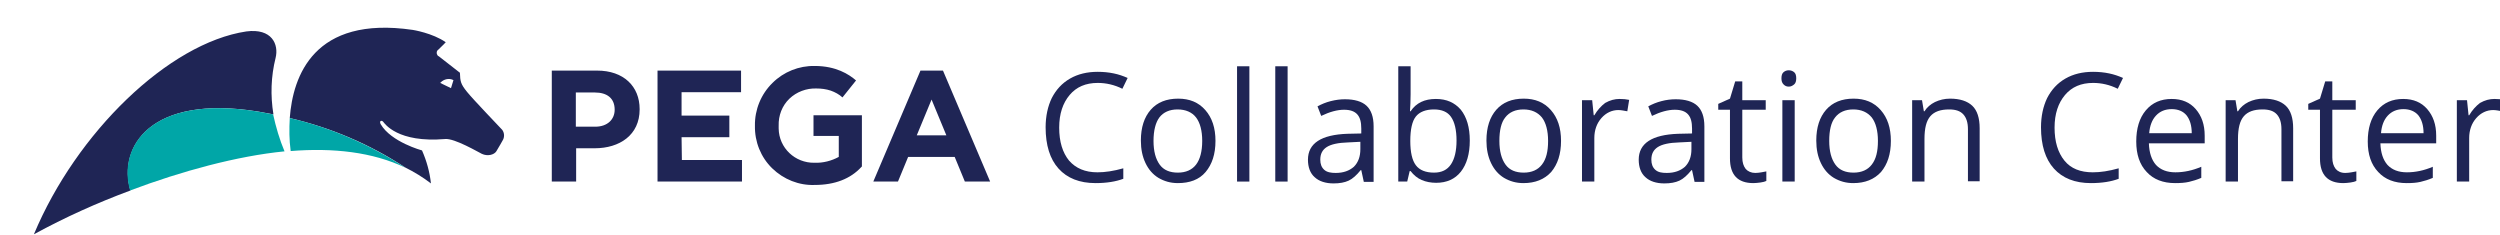
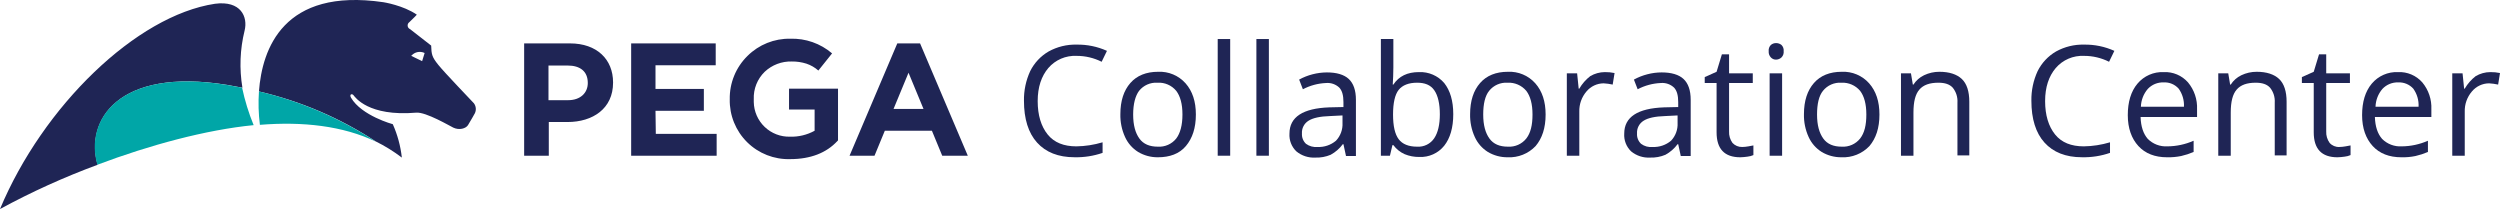
- <svg xmlns="http://www.w3.org/2000/svg" version="1.1" id="Layer_1" x="0px" y="0px" viewBox="0 0 811 76" style="enable-background:new 0 0 811 76;" xml:space="preserve">
-   <style type="text/css">
- 	.st0{fill:#1F2555;}
- 	.st1{fill:#00A6A7;}
- 	.st2{enable-background:new    ;}
- </style>
-   <path class="st0" d="M89.4,18.8c-1.5,6-1.7,12.2-0.7,18.3c-1.6-0.3-3.2-0.6-4.9-0.9c-35.1-5.7-45.6,11.6-41.5,25.6  C31.5,65.8,21.1,70.5,11,76c13.8-33,43.7-62,68.9-65.8C88.2,9.1,90.5,14.4,89.4,18.8z M163.2,45.3c0,0-1.5,2.7-2.2,3.8  s-2.8,1.7-4.7,0.8c-0.9-0.4-8.8-5.1-11.9-4.8c-15.4,1.3-19.6-5-20.1-5.6s-1.4-0.3-0.8,0.8c3.4,5.8,13.4,8.5,13.4,8.5  c1.5,3.4,2.5,7,2.9,10.7c-2.6-2-5.4-3.7-8.4-5.2c-11.4-7.5-24.1-12.9-37.4-16c1-13.6,7.8-33.3,39.9-28.6c0,0,6.4,1,10.7,4  c0,0-1,1.1-2.4,2.4c-0.6,0.4-0.7,1.2-0.3,1.8c0.1,0.2,0.3,0.3,0.5,0.4l6.8,5.3c0.1,2.8,0.2,3.6,2.3,6.2s10.4,11.2,11.4,12.3  C163.6,43,163.7,44.3,163.2,45.3z M147.1,26l-0.2-0.1c-1.3-0.6-2.9-0.2-3.9,0.8l-0.2,0.2l3.5,1.7L147.1,26z" />
-   <path class="st1" d="M92.3,49.1C77,50.6,58.9,55.5,42.2,61.8c-4.1-14,6.5-31.3,41.5-25.6c1.7,0.3,3.3,0.6,4.9,0.9  C89.5,41.2,90.7,45.3,92.3,49.1z M94.3,49c13.7-1.1,26.6,0.3,37.2,5.4c-11.5-7.5-24.2-13-37.5-16.1C93.8,41.8,93.8,45.4,94.3,49  L94.3,49z" />
-   <path class="st0" d="M221.1,44.5h15.5v-7h-15.5v-7.6h19.3v-7h-27.1v36h27.4v-7h-19.5L221.1,44.5L221.1,44.5z M250.6,26.9  c-3.7,3.6-5.8,8.7-5.7,13.9c-0.1,5.2,1.9,10.2,5.6,13.8c3.7,3.6,8.7,5.6,13.8,5.4c6.5,0,11.6-2,15.1-5.8l0.2-0.2V37.4h-15.7v6.7h8.2  v6.8c-2.4,1.3-5.1,2-7.9,1.9c-6.3,0.1-11.5-4.8-11.6-11.1c0-0.3,0-0.6,0-0.9c-0.1-3.3,1.1-6.5,3.5-8.8c2.3-2.2,5.5-3.4,8.7-3.3  c1.6,0,3.2,0.2,4.7,0.7c1.4,0.5,2.7,1.2,3.8,2.2l4.4-5.5c-2.3-2-6.5-4.7-13.4-4.7C259.2,21.3,254.2,23.3,250.6,26.9z M193.7,22.9  H179v36h7.9V48.1h6c8.1,0,14.6-4.3,14.6-12.6v-0.1C207.5,28,202.3,22.9,193.7,22.9L193.7,22.9z M199.4,35.6c0,3.1-2.3,5.5-6.3,5.5  h-6.3V30h6.1C197,30,199.4,31.9,199.4,35.6L199.4,35.6z M298.6,22.9l-15.3,36h8l3.3-8h15.1l3.3,8h8.2l-15.3-36  C305.9,22.9,298.6,22.9,298.6,22.9z M297.4,43.9l4.8-11.6l4.8,11.6H297.4z" />
-   <g class="st2">
-     <path class="st0" d="M356.1,26.9c-3.9,0-6.9,1.3-9.1,3.9c-2.2,2.6-3.4,6.1-3.4,10.6c0,4.6,1.1,8.1,3.2,10.7   c2.2,2.5,5.2,3.8,9.2,3.8c2.5,0,5.2-0.4,8.4-1.3V58c-2.4,0.9-5.4,1.4-9,1.4c-5.2,0-9.2-1.6-12-4.7c-2.8-3.1-4.2-7.6-4.2-13.4   c0-3.6,0.7-6.8,2-9.5c1.4-2.7,3.3-4.8,5.9-6.3c2.6-1.5,5.6-2.2,9-2.2c3.7,0,6.9,0.7,9.7,2l-1.7,3.5   C361.5,27.5,358.8,26.9,356.1,26.9z" />
-     <path class="st0" d="M394.3,45.7c0,4.3-1.1,7.6-3.2,10.1s-5.2,3.6-9,3.6c-2.4,0-4.4-0.6-6.3-1.7c-1.8-1.1-3.2-2.7-4.2-4.8   s-1.5-4.5-1.5-7.3c0-4.3,1.1-7.6,3.2-10c2.1-2.4,5.1-3.6,8.9-3.6c3.7,0,6.6,1.2,8.8,3.7C393.2,38.2,394.3,41.5,394.3,45.7z    M374.2,45.7c0,3.4,0.7,5.9,2,7.7c1.3,1.8,3.3,2.6,5.9,2.6c2.6,0,4.6-0.9,5.9-2.6s2-4.3,2-7.7c0-3.3-0.7-5.9-2-7.6s-3.4-2.6-6-2.6   c-2.6,0-4.6,0.9-5.9,2.6C374.9,39.7,374.2,42.3,374.2,45.7z" />
-     <path class="st0" d="M405.3,58.9h-4V21.5h4V58.9z" />
-     <path class="st0" d="M417.7,58.9h-4V21.5h4V58.9z" />
-     <path class="st0" d="M442.4,58.9l-0.8-3.7h-0.2c-1.3,1.6-2.6,2.8-3.9,3.4s-2.9,0.9-4.9,0.9c-2.6,0-4.7-0.7-6.1-2   c-1.5-1.3-2.2-3.3-2.2-5.7c0-5.3,4.3-8.1,12.8-8.4l4.5-0.1v-1.6c0-2.1-0.4-3.6-1.3-4.6c-0.9-1-2.3-1.5-4.3-1.5   c-2.2,0-4.7,0.7-7.4,2l-1.2-3.1c1.3-0.7,2.7-1.3,4.3-1.7s3.1-0.6,4.6-0.6c3.1,0,5.5,0.7,7,2.1s2.3,3.6,2.3,6.7v18H442.4z    M433.3,56.1c2.5,0,4.4-0.7,5.9-2c1.4-1.4,2.1-3.3,2.1-5.7v-2.4l-4,0.2c-3.2,0.1-5.5,0.6-6.9,1.5c-1.4,0.9-2.1,2.2-2.1,4.1   c0,1.4,0.4,2.5,1.3,3.3S431.8,56.1,433.3,56.1z" />
-     <path class="st0" d="M465.8,32.1c3.5,0,6.1,1.2,8.1,3.5c1.9,2.4,2.9,5.7,2.9,10s-1,7.7-2.9,10.1s-4.6,3.6-8,3.6   c-1.7,0-3.3-0.3-4.7-0.9c-1.4-0.6-2.6-1.6-3.6-2.9h-0.3l-0.8,3.4h-2.9V21.5h4v9.1c0,2-0.1,3.9-0.2,5.5h0.2   C459.4,33.4,462.1,32.1,465.8,32.1z M465.2,35.5c-2.7,0-4.7,0.8-5.9,2.3s-1.8,4.2-1.8,7.9s0.6,6.3,1.8,7.9s3.2,2.4,5.9,2.4   c2.5,0,4.3-0.9,5.5-2.7c1.2-1.8,1.8-4.4,1.8-7.7c0-3.4-0.6-6-1.8-7.7C469.6,36.3,467.7,35.5,465.2,35.5z" />
-     <path class="st0" d="M506.4,45.7c0,4.3-1.1,7.6-3.2,10.1c-2.2,2.4-5.2,3.6-9,3.6c-2.4,0-4.4-0.6-6.3-1.7c-1.8-1.1-3.2-2.7-4.2-4.8   s-1.5-4.5-1.5-7.3c0-4.3,1.1-7.6,3.2-10c2.1-2.4,5.1-3.6,8.9-3.6c3.7,0,6.6,1.2,8.8,3.7C505.3,38.2,506.4,41.5,506.4,45.7z    M486.4,45.7c0,3.4,0.7,5.9,2,7.7c1.3,1.8,3.3,2.6,5.9,2.6c2.6,0,4.6-0.9,5.9-2.6c1.4-1.8,2-4.3,2-7.7c0-3.3-0.7-5.9-2-7.6   c-1.4-1.7-3.4-2.6-6-2.6c-2.6,0-4.6,0.9-5.9,2.6C487,39.7,486.4,42.3,486.4,45.7z" />
-     <path class="st0" d="M525.4,32.1c1.2,0,2.2,0.1,3.1,0.3l-0.6,3.7c-1.1-0.2-2.1-0.4-2.9-0.4c-2.1,0-4,0.9-5.5,2.6   c-1.5,1.7-2.3,3.9-2.3,6.5v14.1h-4V32.5h3.3l0.5,4.9h0.2c1-1.7,2.2-3,3.5-4C522.3,32.5,523.8,32.1,525.4,32.1z" />
-     <path class="st0" d="M549.7,58.9l-0.8-3.7h-0.2c-1.3,1.6-2.6,2.8-3.9,3.4c-1.3,0.6-2.9,0.9-4.9,0.9c-2.6,0-4.7-0.7-6.1-2   c-1.5-1.3-2.2-3.3-2.2-5.7c0-5.3,4.3-8.1,12.8-8.4l4.5-0.1v-1.6c0-2.1-0.4-3.6-1.3-4.6s-2.3-1.5-4.3-1.5c-2.2,0-4.7,0.7-7.4,2   l-1.2-3.1c1.3-0.7,2.7-1.3,4.3-1.7c1.5-0.4,3.1-0.6,4.6-0.6c3.1,0,5.5,0.7,7,2.1c1.5,1.4,2.3,3.6,2.3,6.7v18H549.7z M540.7,56.1   c2.5,0,4.4-0.7,5.9-2c1.4-1.4,2.1-3.3,2.1-5.7v-2.4l-4,0.2c-3.2,0.1-5.5,0.6-6.9,1.5c-1.4,0.9-2.1,2.2-2.1,4.1   c0,1.4,0.4,2.5,1.3,3.3S539.1,56.1,540.7,56.1z" />
-     <path class="st0" d="M569.4,56.1c0.7,0,1.4-0.1,2-0.2c0.7-0.1,1.2-0.2,1.6-0.3v3.1c-0.4,0.2-1.1,0.4-1.9,0.5   c-0.8,0.1-1.6,0.2-2.3,0.2c-5.1,0-7.6-2.7-7.6-8V35.6h-3.8v-1.9l3.8-1.7l1.7-5.6h2.3v6.1h7.6v3.1h-7.6v15.5c0,1.6,0.4,2.8,1.1,3.7   C567,55.6,568.1,56.1,569.4,56.1z" />
-     <path class="st0" d="M577.9,25.4c0-0.9,0.2-1.6,0.7-2s1-0.6,1.7-0.6c0.6,0,1.2,0.2,1.7,0.6s0.7,1.1,0.7,2c0,0.9-0.2,1.6-0.7,2   s-1,0.7-1.7,0.7c-0.7,0-1.2-0.2-1.7-0.7S577.9,26.3,577.9,25.4z M582.2,58.9h-4V32.5h4V58.9z" />
-     <path class="st0" d="M613.4,45.7c0,4.3-1.1,7.6-3.2,10.1c-2.2,2.4-5.2,3.6-9,3.6c-2.4,0-4.4-0.6-6.3-1.7c-1.8-1.1-3.2-2.7-4.2-4.8   s-1.5-4.5-1.5-7.3c0-4.3,1.1-7.6,3.2-10c2.1-2.4,5.1-3.6,8.9-3.6c3.7,0,6.6,1.2,8.8,3.7C612.3,38.2,613.4,41.5,613.4,45.7z    M593.4,45.7c0,3.4,0.7,5.9,2,7.7c1.3,1.8,3.3,2.6,5.9,2.6c2.6,0,4.6-0.9,5.9-2.6c1.4-1.8,2-4.3,2-7.7c0-3.3-0.7-5.9-2-7.6   c-1.4-1.7-3.4-2.6-6-2.6c-2.6,0-4.6,0.9-5.9,2.6C594,39.7,593.4,42.3,593.4,45.7z" />
-     <path class="st0" d="M638.4,58.9v-17c0-2.1-0.5-3.7-1.5-4.8c-1-1.1-2.5-1.6-4.6-1.6c-2.8,0-4.8,0.7-6.1,2.2   c-1.3,1.5-1.9,3.9-1.9,7.4v13.8h-4V32.5h3.2l0.6,3.6h0.2c0.8-1.3,2-2.3,3.4-3c1.5-0.7,3.1-1.1,4.9-1.1c3.2,0,5.6,0.8,7.2,2.3   c1.6,1.5,2.4,4,2.4,7.3v17.2H638.4z" />
-     <path class="st0" d="M679,26.9c-3.9,0-6.9,1.3-9.1,3.9s-3.4,6.1-3.4,10.6c0,4.6,1.1,8.1,3.2,10.7s5.2,3.8,9.2,3.8   c2.5,0,5.2-0.4,8.4-1.3V58c-2.4,0.9-5.4,1.4-9,1.4c-5.2,0-9.2-1.6-12-4.7s-4.2-7.6-4.2-13.4c0-3.6,0.7-6.8,2-9.5   c1.4-2.7,3.3-4.8,5.9-6.3c2.6-1.5,5.6-2.2,9-2.2c3.7,0,6.9,0.7,9.7,2l-1.7,3.5C684.4,27.5,681.7,26.9,679,26.9z" />
-     <path class="st0" d="M705.6,59.4c-3.9,0-7-1.2-9.2-3.6c-2.3-2.4-3.4-5.7-3.4-9.9c0-4.2,1-7.6,3.1-10.1c2.1-2.5,4.9-3.7,8.4-3.7   c3.3,0,5.9,1.1,7.8,3.3c1.9,2.2,2.9,5,2.9,8.6v2.5h-18.1c0.1,3.1,0.9,5.4,2.3,7c1.5,1.6,3.6,2.4,6.3,2.4c2.8,0,5.6-0.6,8.4-1.8v3.6   c-1.4,0.6-2.7,1-4,1.3S707.3,59.4,705.6,59.4z M704.5,35.4c-2.1,0-3.8,0.7-5.1,2.1s-2,3.3-2.2,5.7H711c0-2.5-0.6-4.4-1.7-5.8   C708.2,36.1,706.6,35.4,704.5,35.4z" />
-     <path class="st0" d="M740.1,58.9v-17c0-2.1-0.5-3.7-1.5-4.8c-1-1.1-2.5-1.6-4.6-1.6c-2.8,0-4.8,0.7-6.1,2.2   c-1.3,1.5-1.9,3.9-1.9,7.4v13.8h-4V32.5h3.2l0.6,3.6h0.2c0.8-1.3,2-2.3,3.4-3c1.5-0.7,3.1-1.1,4.9-1.1c3.2,0,5.6,0.8,7.2,2.3   c1.6,1.5,2.4,4,2.4,7.3v17.2H740.1z" />
-     <path class="st0" d="M760.8,56.1c0.7,0,1.4-0.1,2-0.2c0.7-0.1,1.2-0.2,1.6-0.3v3.1c-0.4,0.2-1.1,0.4-1.9,0.5   c-0.8,0.1-1.6,0.2-2.3,0.2c-5.1,0-7.6-2.7-7.6-8V35.6h-3.8v-1.9l3.8-1.7l1.7-5.6h2.3v6.1h7.6v3.1h-7.6v15.5c0,1.6,0.4,2.8,1.1,3.7   C758.4,55.6,759.4,56.1,760.8,56.1z" />
-     <path class="st0" d="M780.7,59.4c-3.9,0-7-1.2-9.2-3.6c-2.3-2.4-3.4-5.7-3.4-9.9c0-4.2,1-7.6,3.1-10.1c2.1-2.5,4.9-3.7,8.4-3.7   c3.3,0,5.9,1.1,7.8,3.3c1.9,2.2,2.9,5,2.9,8.6v2.5h-18.1c0.1,3.1,0.9,5.4,2.3,7c1.5,1.6,3.6,2.4,6.3,2.4c2.8,0,5.6-0.6,8.4-1.8v3.6   c-1.4,0.6-2.7,1-4,1.3S782.5,59.4,780.7,59.4z M779.7,35.4c-2.1,0-3.8,0.7-5.1,2.1s-2,3.3-2.2,5.7h13.8c0-2.5-0.6-4.4-1.7-5.8   C783.4,36.1,781.7,35.4,779.7,35.4z" />
-     <path class="st0" d="M809.2,32.1c1.2,0,2.2,0.1,3.1,0.3l-0.6,3.7c-1.1-0.2-2.1-0.4-2.9-0.4c-2.1,0-4,0.9-5.5,2.6   c-1.5,1.7-2.3,3.9-2.3,6.5v14.1h-4V32.5h3.3l0.5,4.9h0.2c1-1.7,2.2-3,3.5-4C806.1,32.5,807.6,32.1,809.2,32.1z" />
+ <svg xmlns="http://www.w3.org/2000/svg" id="b58002c5-3700-4219-a985-be29c344e0ff" data-name="Layer 1" viewBox="0 0 801.3 67.01">
+   <path d="M78.4,9.81a45.15,45.15,0,0,0-.7,18.3c-1.6-.3-3.2-.6-4.9-.9-35.1-5.7-45.6,11.6-41.5,25.6A238.21,238.21,0,0,0,0,67C13.8,34,43.7,5,68.9,1.21,77.2.11,79.5,5.41,78.4,9.81Zm73.8,26.5s-1.5,2.7-2.2,3.8-2.8,1.7-4.7.8c-.9-.4-8.8-5.1-11.9-4.8-15.4,1.3-19.6-5-20.1-5.6s-1.4-.3-.8.8c3.4,5.8,13.4,8.5,13.4,8.5a36.14,36.14,0,0,1,2.9,10.7,51.3,51.3,0,0,0-8.4-5.2,116,116,0,0,0-37.4-16C84,15.71,90.8-4,122.9.71c0,0,6.4,1,10.7,4,0,0-1,1.1-2.4,2.4a1.28,1.28,0,0,0-.3,1.8,1,1,0,0,0,.5.4l6.8,5.3c.1,2.8.2,3.6,2.3,6.2s10.4,11.2,11.4,12.3A3.09,3.09,0,0,1,152.2,36.31ZM136.1,17l-.2-.1a3.55,3.55,0,0,0-3.9.8l-.2.2,3.5,1.7Z" fill="#1f2555" />
+   <path d="M81.3,40.11c-15.3,1.5-33.4,6.4-50.1,12.7-4.1-14,6.5-31.3,41.5-25.6,1.7.3,3.3.6,4.9.9A69.55,69.55,0,0,0,81.3,40.11Zm2-.1c13.7-1.1,26.6.3,37.2,5.4A117.69,117.69,0,0,0,83,29.31,54.93,54.93,0,0,0,83.3,40Z" fill="#00a6a7" />
+   <path d="M210.1,35.51h15.5v-7H210.1v-7.6h19.3v-7H202.3v36h27.4v-7H210.2l-.1-7.4Zm29.5-17.6a19,19,0,0,0-5.7,13.9A18.8,18.8,0,0,0,253.3,51c6.5,0,11.6-2,15.1-5.8l.2-.2V28.41H252.9v6.7h8.2v6.8a15.4,15.4,0,0,1-7.9,1.9,11.31,11.31,0,0,1-11.6-11.1v-.9a11.61,11.61,0,0,1,3.5-8.8,12.15,12.15,0,0,1,8.7-3.3,14.87,14.87,0,0,1,4.7.7,11.13,11.13,0,0,1,3.8,2.2l4.4-5.5a19.66,19.66,0,0,0-13.4-4.7A18.94,18.94,0,0,0,239.6,17.91Zm-56.9-4H168v36h7.9V39.11h6c8.1,0,14.6-4.3,14.6-12.6v-.1c0-7.4-5.2-12.5-13.8-12.5Zm5.7,12.7c0,3.1-2.3,5.5-6.3,5.5h-6.3V21h6.1c4.1,0,6.5,1.9,6.5,5.6Zm99.2-12.7-15.3,36h8l3.3-8h15.1l3.3,8h8.2l-15.3-36Zm-1.2,21,4.8-11.6,4.8,11.6Z" fill="#1f2555" />
+   <g style="isolation:isolate">
+     <path d="M345.1,17.91a11.24,11.24,0,0,0-9.1,3.9c-2.2,2.6-3.4,6.1-3.4,10.6s1.1,8.1,3.2,10.7,5.2,3.8,9.2,3.8a30.77,30.77,0,0,0,8.4-1.3V49a25.77,25.77,0,0,1-9,1.4c-5.2,0-9.2-1.6-12-4.7s-4.2-7.6-4.2-13.4a21.78,21.78,0,0,1,2-9.5,15,15,0,0,1,5.9-6.3,17.66,17.66,0,0,1,9-2.2,22.7,22.7,0,0,1,9.7,2l-1.7,3.5A17.73,17.73,0,0,0,345.1,17.91Z" fill="#1f2555" />
+     <path d="M383.3,36.71c0,4.3-1.1,7.6-3.2,10.1s-5.2,3.6-9,3.6a12.12,12.12,0,0,1-6.3-1.7,11,11,0,0,1-4.2-4.8,16.7,16.7,0,0,1-1.5-7.3c0-4.3,1.1-7.6,3.2-10s5.1-3.6,8.9-3.6a11.06,11.06,0,0,1,8.8,3.7C382.2,29.21,383.3,32.51,383.3,36.71Zm-20.1,0c0,3.4.7,5.9,2,7.7s3.3,2.6,5.9,2.6a7,7,0,0,0,5.9-2.6c1.3-1.7,2-4.3,2-7.7s-.7-5.9-2-7.6a7.23,7.23,0,0,0-6-2.6,7,7,0,0,0-5.9,2.6C363.9,30.71,363.2,33.31,363.2,36.71Z" fill="#1f2555" />
+     <path d="M394.3,49.91h-4V12.51h4Z" fill="#1f2555" />
+     <path d="M406.7,49.91h-4V12.51h4Z" fill="#1f2555" />
+     <path d="M431.4,49.91l-.8-3.7h-.2a11.87,11.87,0,0,1-3.9,3.4,11.59,11.59,0,0,1-4.9.9,8.78,8.78,0,0,1-6.1-2,7.24,7.24,0,0,1-2.2-5.7c0-5.3,4.3-8.1,12.8-8.4l4.5-.1v-1.6c0-2.1-.4-3.6-1.3-4.6a5.47,5.47,0,0,0-4.3-1.5,17.52,17.52,0,0,0-7.4,2l-1.2-3.1a18.37,18.37,0,0,1,4.3-1.7,18.76,18.76,0,0,1,4.6-.6c3.1,0,5.5.7,7,2.1s2.3,3.6,2.3,6.7V50h-3.2Zm-9.1-2.8a8.59,8.59,0,0,0,5.9-2,7.7,7.7,0,0,0,2.1-5.7V37l-4,.2q-4.8.15-6.9,1.5a4.47,4.47,0,0,0-2.1,4.1,4.16,4.16,0,0,0,1.3,3.3A5.42,5.42,0,0,0,422.3,47.11Z" fill="#1f2555" />
+     <path d="M454.8,23.11a10.08,10.08,0,0,1,8.1,3.5c1.9,2.4,2.9,5.7,2.9,10s-1,7.7-2.9,10.1a9.67,9.67,0,0,1-8,3.6,11.93,11.93,0,0,1-4.7-.9,9.09,9.09,0,0,1-3.6-2.9h-.3l-.8,3.4h-2.9V12.51h4v9.1c0,2-.1,3.9-.2,5.5h.2C448.4,24.41,451.1,23.11,454.8,23.11Zm-.6,3.4c-2.7,0-4.7.8-5.9,2.3s-1.8,4.2-1.8,7.9.6,6.3,1.8,7.9,3.2,2.4,5.9,2.4a6.12,6.12,0,0,0,5.5-2.7c1.2-1.8,1.8-4.4,1.8-7.7s-.6-6-1.8-7.7S456.7,26.51,454.2,26.51Z" fill="#1f2555" />
+     <path d="M495.4,36.71c0,4.3-1.1,7.6-3.2,10.1a11.6,11.6,0,0,1-9,3.6,12.12,12.12,0,0,1-6.3-1.7,11,11,0,0,1-4.2-4.8,16.7,16.7,0,0,1-1.5-7.3c0-4.3,1.1-7.6,3.2-10s5.1-3.6,8.9-3.6a11.06,11.06,0,0,1,8.8,3.7C494.3,29.21,495.4,32.51,495.4,36.71Zm-20,0c0,3.4.7,5.9,2,7.7s3.3,2.6,5.9,2.6a7,7,0,0,0,5.9-2.6c1.4-1.8,2-4.3,2-7.7s-.7-5.9-2-7.6a7.36,7.36,0,0,0-6-2.6,7,7,0,0,0-5.9,2.6C476,30.71,475.4,33.31,475.4,36.71Z" fill="#1f2555" />
+     <path d="M514.4,23.11a14.16,14.16,0,0,1,3.1.3l-.6,3.7a18.08,18.08,0,0,0-2.9-.4,7.21,7.21,0,0,0-5.5,2.6,9.55,9.55,0,0,0-2.3,6.5v14.1h-4V23.51h3.3l.5,4.9h.2a13.81,13.81,0,0,1,3.5-4A9.29,9.29,0,0,1,514.4,23.11Z" fill="#1f2555" />
+     <path d="M538.7,49.91l-.8-3.7h-.2a11.87,11.87,0,0,1-3.9,3.4,11.59,11.59,0,0,1-4.9.9,8.78,8.78,0,0,1-6.1-2,7.24,7.24,0,0,1-2.2-5.7c0-5.3,4.3-8.1,12.8-8.4l4.5-.1v-1.6c0-2.1-.4-3.6-1.3-4.6a5.47,5.47,0,0,0-4.3-1.5,17.52,17.52,0,0,0-7.4,2l-1.2-3.1a18.37,18.37,0,0,1,4.3-1.7,18.16,18.16,0,0,1,4.6-.6c3.1,0,5.5.7,7,2.1s2.3,3.6,2.3,6.7V50h-3.2Zm-9-2.8a8.59,8.59,0,0,0,5.9-2,7.7,7.7,0,0,0,2.1-5.7V37l-4,.2q-4.8.15-6.9,1.5a4.47,4.47,0,0,0-2.1,4.1,4.16,4.16,0,0,0,1.3,3.3A5.27,5.27,0,0,0,529.7,47.11Z" fill="#1f2555" />
+     <path d="M558.4,47.11a12.31,12.31,0,0,0,2-.2,15.69,15.69,0,0,0,1.6-.3v3.1a6.4,6.4,0,0,1-1.9.5,19.53,19.53,0,0,1-2.3.2c-5.1,0-7.6-2.7-7.6-8V26.61h-3.8v-1.9l3.8-1.7,1.7-5.6h2.3v6.1h7.6v3.1h-7.6v15.5a5.82,5.82,0,0,0,1.1,3.7A4.06,4.06,0,0,0,558.4,47.11Z" fill="#1f2555" />
+     <path d="M566.9,16.41a2.44,2.44,0,0,1,.7-2,2.52,2.52,0,0,1,1.7-.6,2.72,2.72,0,0,1,1.7.6,2.44,2.44,0,0,1,.7,2,2.44,2.44,0,0,1-.7,2,2.61,2.61,0,0,1-1.7.7,2.19,2.19,0,0,1-1.7-.7A2.58,2.58,0,0,1,566.9,16.41Zm4.3,33.5h-4V23.51h4Z" fill="#1f2555" />
+     <path d="M602.4,36.71c0,4.3-1.1,7.6-3.2,10.1a11.6,11.6,0,0,1-9,3.6,12.12,12.12,0,0,1-6.3-1.7,11,11,0,0,1-4.2-4.8,16.7,16.7,0,0,1-1.5-7.3c0-4.3,1.1-7.6,3.2-10s5.1-3.6,8.9-3.6a11.06,11.06,0,0,1,8.8,3.7C601.3,29.21,602.4,32.51,602.4,36.71Zm-20,0c0,3.4.7,5.9,2,7.7s3.3,2.6,5.9,2.6a7,7,0,0,0,5.9-2.6c1.4-1.8,2-4.3,2-7.7s-.7-5.9-2-7.6a7.36,7.36,0,0,0-6-2.6,7,7,0,0,0-5.9,2.6C583,30.71,582.4,33.31,582.4,36.71Z" fill="#1f2555" />
+     <path d="M627.4,49.91v-17a6.9,6.9,0,0,0-1.5-4.8c-1-1.1-2.5-1.6-4.6-1.6-2.8,0-4.8.7-6.1,2.2s-1.9,3.9-1.9,7.4v13.8h-4V23.51h3.2l.6,3.6h.2a8.25,8.25,0,0,1,3.4-3,11.36,11.36,0,0,1,4.9-1.1c3.2,0,5.6.8,7.2,2.3s2.4,4,2.4,7.3v17.2h-3.8Z" fill="#1f2555" />
+     <path d="M668,17.91a11.24,11.24,0,0,0-9.1,3.9c-2.2,2.6-3.4,6.1-3.4,10.6s1.1,8.1,3.2,10.7,5.2,3.8,9.2,3.8a30.77,30.77,0,0,0,8.4-1.3V49a25.77,25.77,0,0,1-9,1.4c-5.2,0-9.2-1.6-12-4.7s-4.2-7.6-4.2-13.4a21.78,21.78,0,0,1,2-9.5,15,15,0,0,1,5.9-6.3,17.66,17.66,0,0,1,9-2.2,22.7,22.7,0,0,1,9.7,2l-1.7,3.5A17.73,17.73,0,0,0,668,17.91Z" fill="#1f2555" />
+     <path d="M694.6,50.41c-3.9,0-7-1.2-9.2-3.6s-3.4-5.7-3.4-9.9,1-7.6,3.1-10.1a10.38,10.38,0,0,1,8.4-3.7,9.77,9.77,0,0,1,7.8,3.3,12.6,12.6,0,0,1,2.9,8.6v2.5H686.1c.1,3.1.9,5.4,2.3,7a8.21,8.21,0,0,0,6.3,2.4,21.18,21.18,0,0,0,8.4-1.8v3.6a23.2,23.2,0,0,1-4,1.3A20.34,20.34,0,0,1,694.6,50.41Zm-1.1-24a6.64,6.64,0,0,0-5.1,2.1,9.2,9.2,0,0,0-2.2,5.7H700a9.1,9.1,0,0,0-1.7-5.8A6,6,0,0,0,693.5,26.41Z" fill="#1f2555" />
+     <path d="M729.1,49.91v-17a6.9,6.9,0,0,0-1.5-4.8c-1-1.1-2.5-1.6-4.6-1.6-2.8,0-4.8.7-6.1,2.2s-1.9,3.9-1.9,7.4v13.8h-4V23.51h3.2l.6,3.6h.2a8.25,8.25,0,0,1,3.4-3,11.36,11.36,0,0,1,4.9-1.1c3.2,0,5.6.8,7.2,2.3s2.4,4,2.4,7.3v17.2h-3.8Z" fill="#1f2555" />
+     <path d="M749.8,47.11a12.31,12.31,0,0,0,2-.2,15.69,15.69,0,0,0,1.6-.3v3.1a6.4,6.4,0,0,1-1.9.5,19.53,19.53,0,0,1-2.3.2c-5.1,0-7.6-2.7-7.6-8V26.61h-3.8v-1.9l3.8-1.7,1.7-5.6h2.3v6.1h7.6v3.1h-7.6v15.5a5.82,5.82,0,0,0,1.1,3.7A3.91,3.91,0,0,0,749.8,47.11Z" fill="#1f2555" />
+     <path d="M769.7,50.41c-3.9,0-7-1.2-9.2-3.6s-3.4-5.7-3.4-9.9,1-7.6,3.1-10.1a10.38,10.38,0,0,1,8.4-3.7,9.77,9.77,0,0,1,7.8,3.3,12.6,12.6,0,0,1,2.9,8.6v2.5H761.2c.1,3.1.9,5.4,2.3,7a8.21,8.21,0,0,0,6.3,2.4,21.18,21.18,0,0,0,8.4-1.8v3.6a23.2,23.2,0,0,1-4,1.3A19.77,19.77,0,0,1,769.7,50.41Zm-1-24a6.64,6.64,0,0,0-5.1,2.1,9.2,9.2,0,0,0-2.2,5.7h13.8a9.1,9.1,0,0,0-1.7-5.8A6.11,6.11,0,0,0,768.7,26.41Z" fill="#1f2555" />
+     <path d="M798.2,23.11a14.16,14.16,0,0,1,3.1.3l-.6,3.7a18.08,18.08,0,0,0-2.9-.4,7.21,7.21,0,0,0-5.5,2.6,9.55,9.55,0,0,0-2.3,6.5v14.1h-4V23.51h3.3l.5,4.9h.2a13.81,13.81,0,0,1,3.5-4A9.29,9.29,0,0,1,798.2,23.11Z" fill="#1f2555" />
  </g>
</svg>
